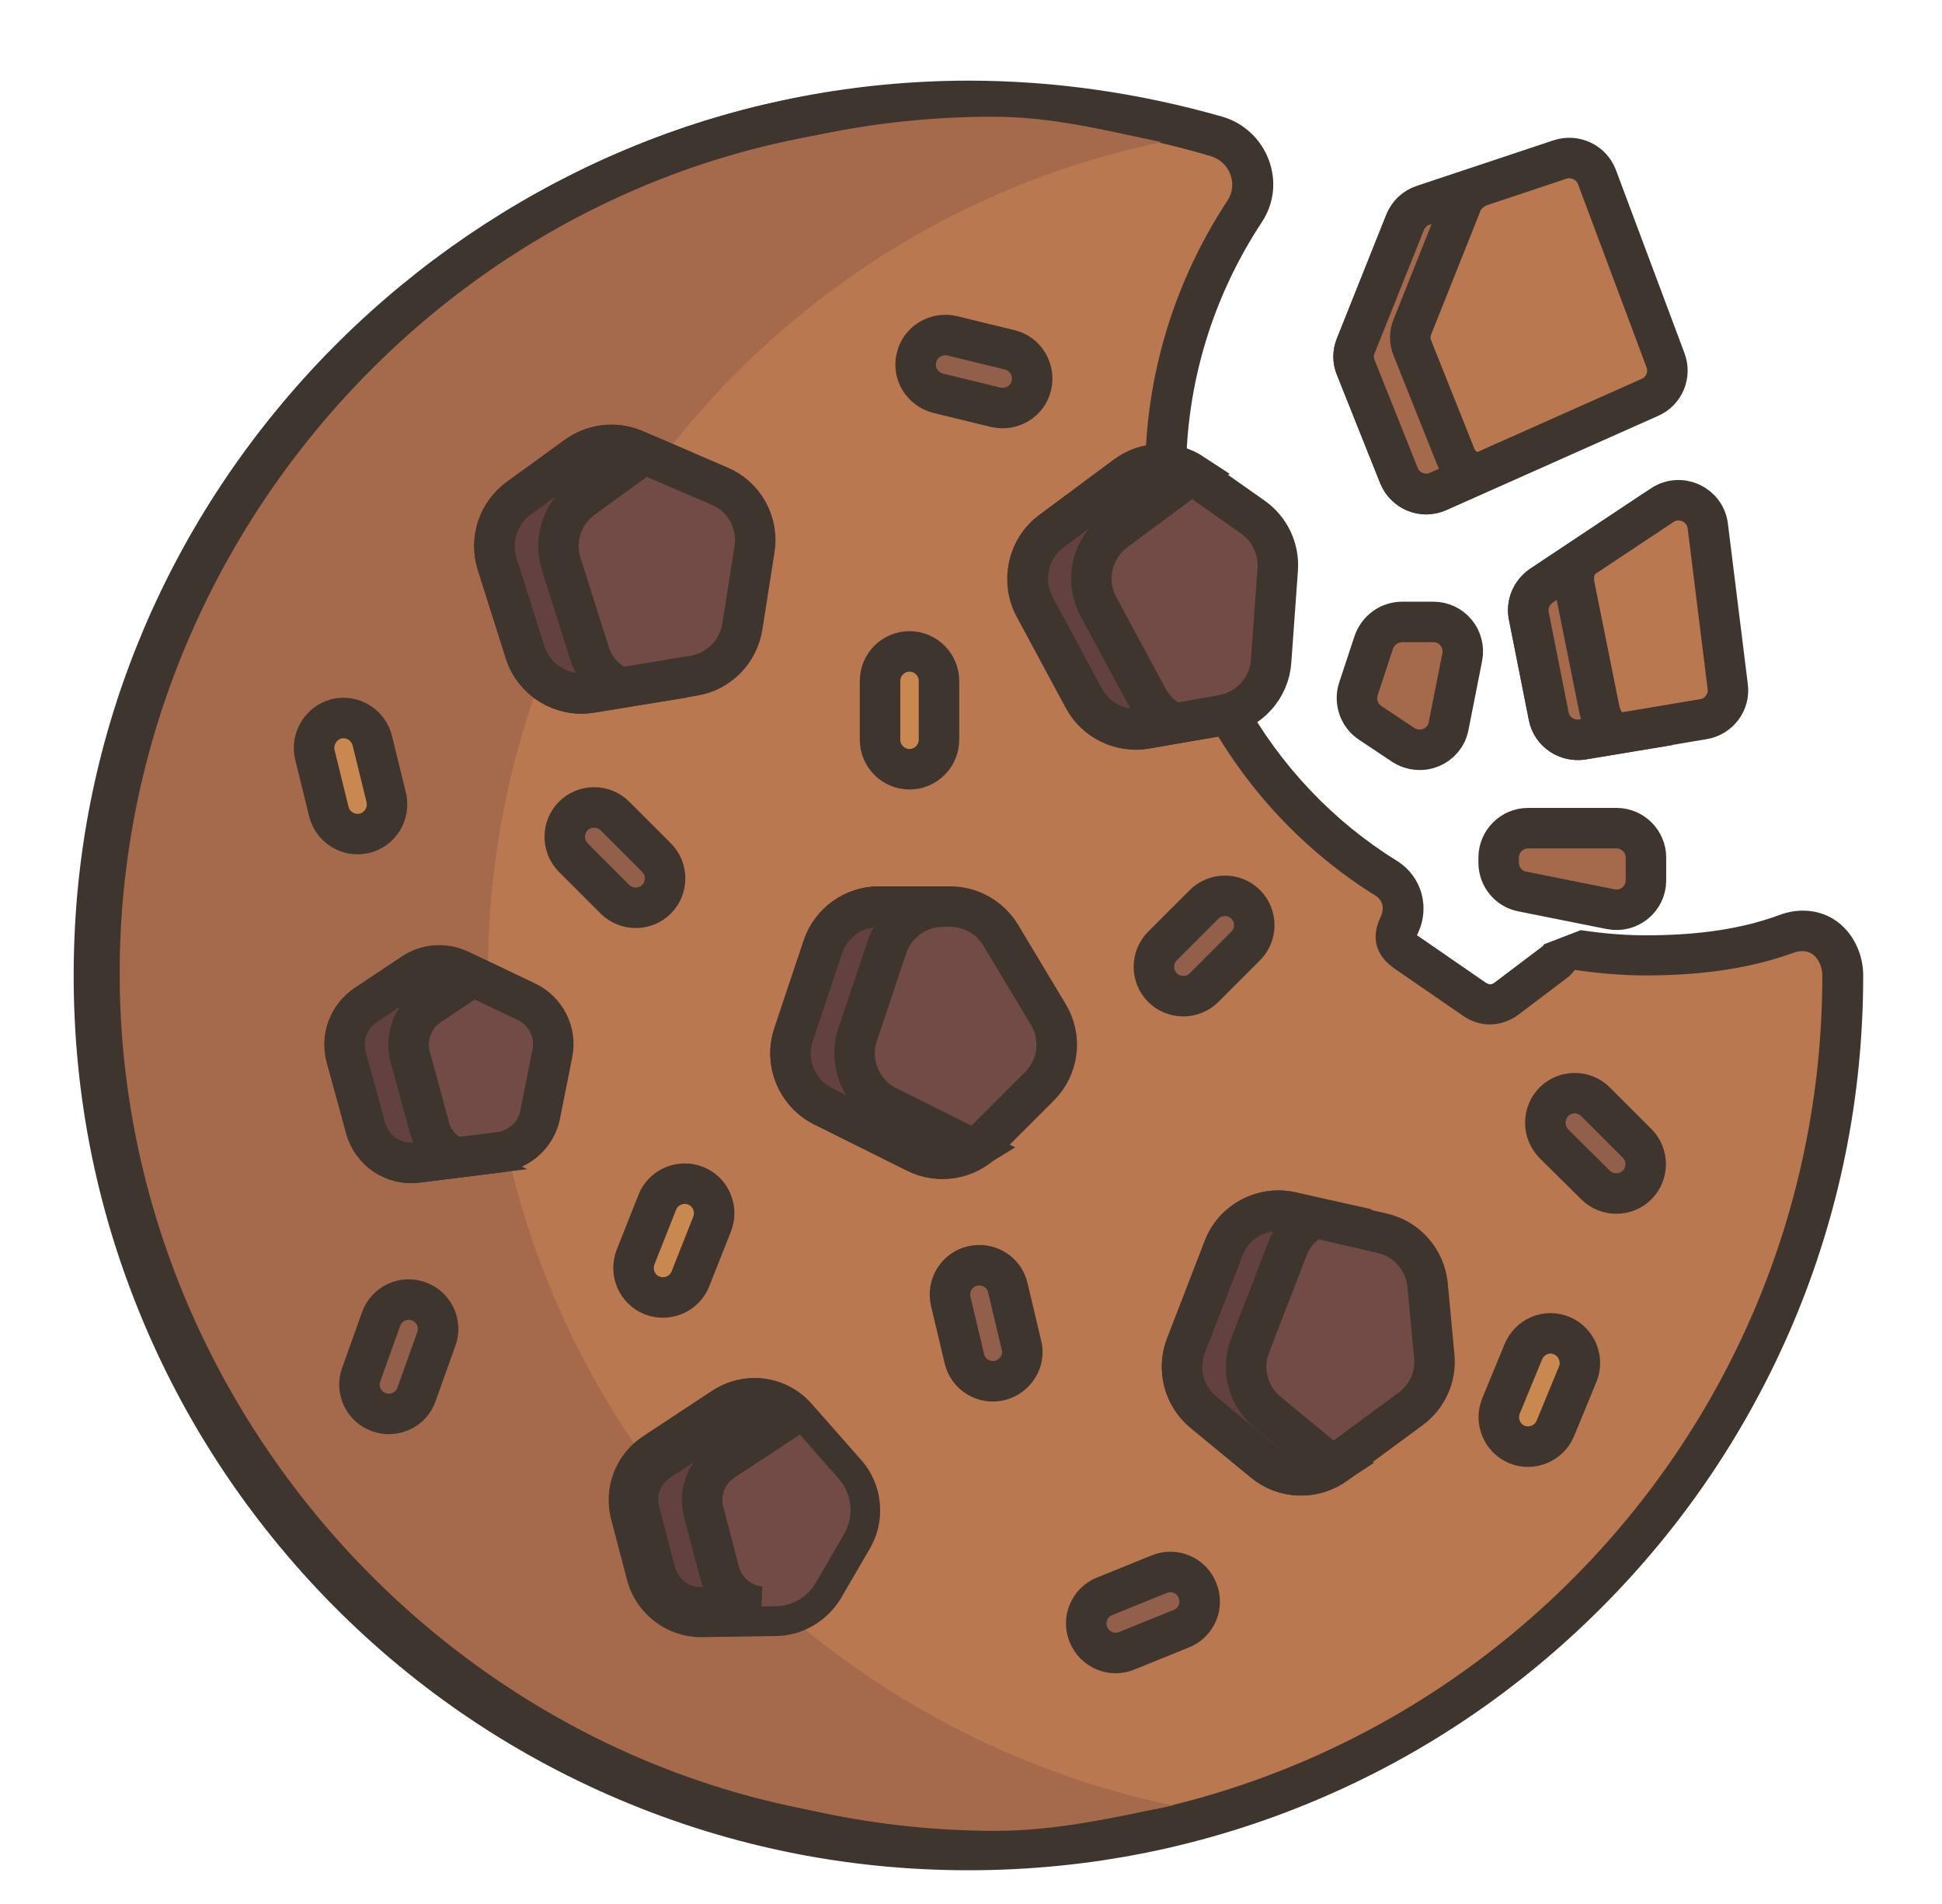
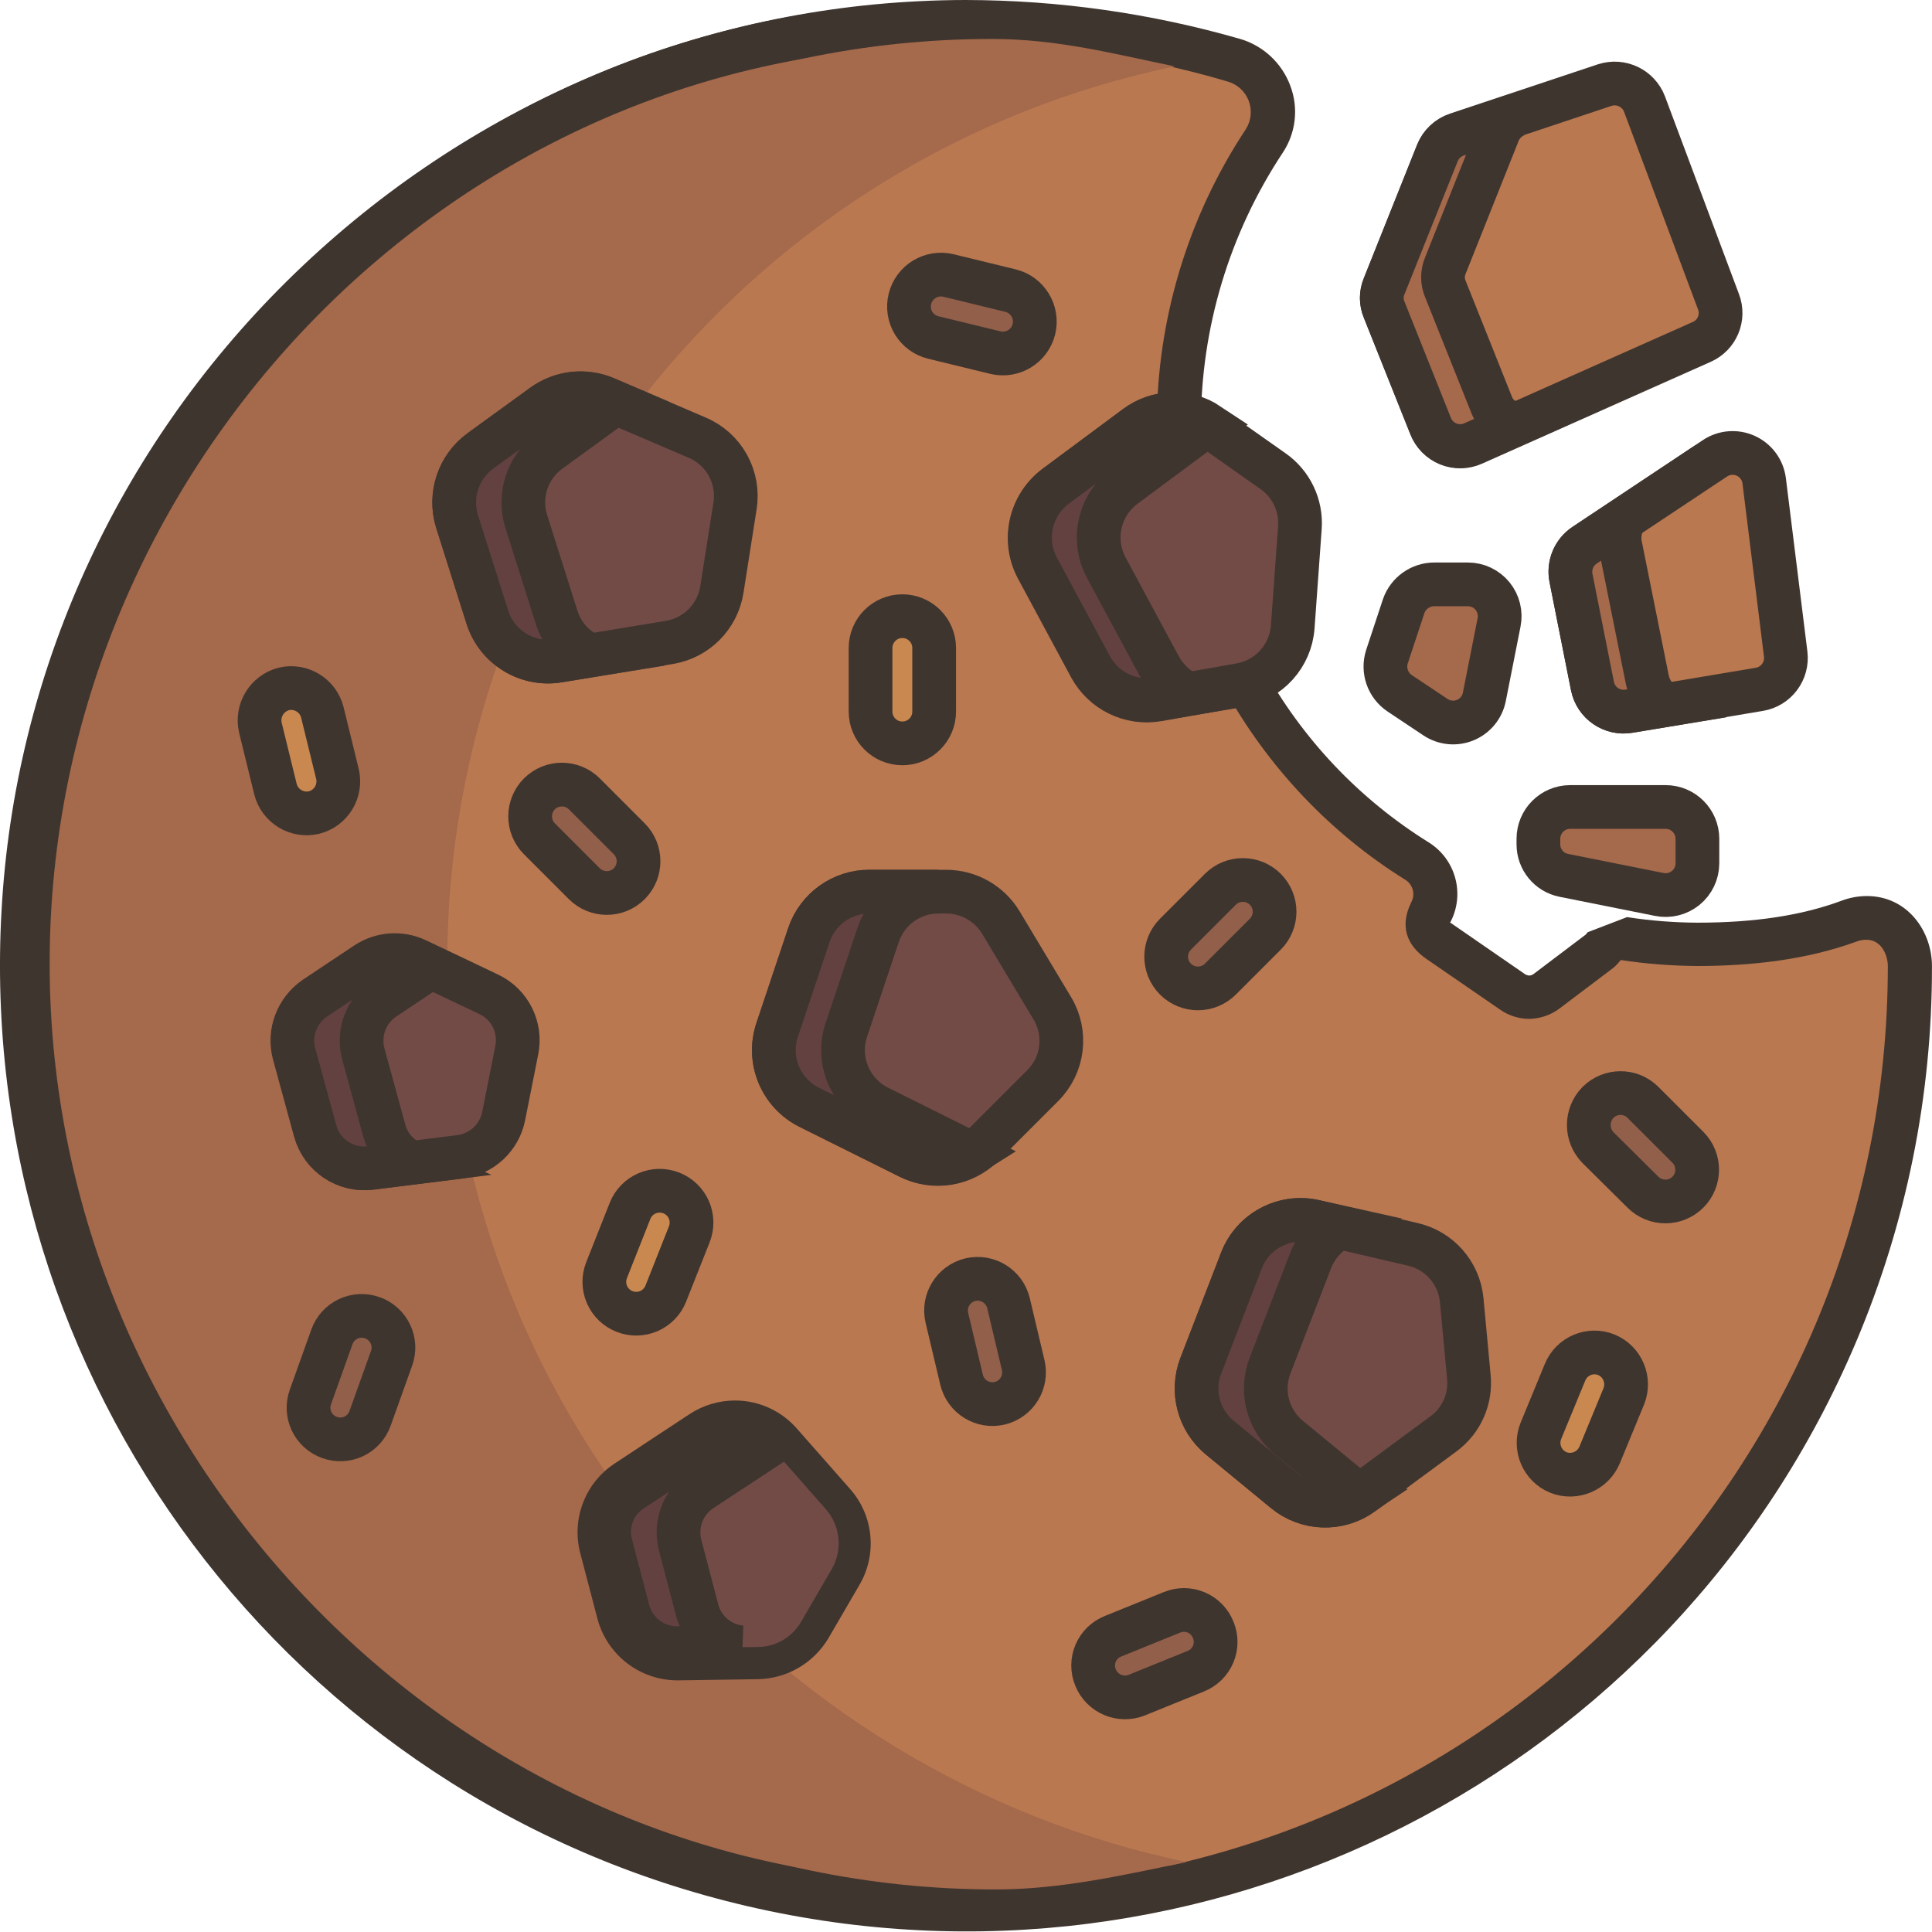
- <svg xmlns="http://www.w3.org/2000/svg" version="1.1" id="Layer_1" x="0px" y="0px" viewBox="-167 116.1 527.4 516.9" style="enable-background:new -167 116.1 527.4 516.9;" xml:space="preserve">
-   <style type="text/css">
- 	.st0{fill:#B97850;}
- 	.st1{fill:#3F352F;}
- 	.st2{fill:#A5694B;stroke:#3F352F;stroke-width:11;stroke-miterlimit:10;}
- 	.st3{fill:#A5694B;}
- 	.st4{fill:#734B46;stroke:#3F352F;stroke-width:11;stroke-miterlimit:10;}
- 	.st5{fill:#734B46;}
- 	.st6{fill:#644141;stroke:#3F352F;stroke-width:11;stroke-miterlimit:10;}
- 	.st7{fill:#C98850;stroke:#3F352F;stroke-width:11;stroke-miterlimit:10;}
- 	.st8{fill:#925F4A;stroke:#3F352F;stroke-width:11;stroke-miterlimit:10;}
- 	.st9{fill:#B97850;stroke:#3F352F;stroke-width:11;stroke-miterlimit:10;}
- </style>
-   <g>
-     <g>
-       <g>
-         <g>
-           <path class="st0" d="M96,618.5c-33.2,0-65.4-6.7-95.6-20c-29.1-12.8-55.1-31.1-77-54.3c-21.9-23.2-38.7-50.1-49.9-79.8      c-11.6-30.9-16.5-63.6-14.6-97c3.3-58.2,28.2-113.1,70.2-154.7c42-41.6,97.2-66,155.4-68.8c3.8-0.2,7.7-0.3,11.6-0.3      c22.8,0,45.5,3.3,67.4,9.8c4.1,1.2,7.5,4.4,9,8.4c1.5,4,1,8.3-1.4,11.9c-14,21.3-21.5,46-21.5,71.5c0,22.4,5.6,44.4,16.3,63.7      c10.5,18.9,25.5,34.8,43.6,46c5.2,3.2,5.4,8.9,3.5,12.8c-1.6,3.2-1.1,5.2,2,7.3l18.6,12.8c1.2,0.8,2.7,1.3,4.1,1.3      c1.6,0,3.1-0.5,4.4-1.5l13.5-10.2c0.1-0.1,0.4-0.4,0.6-0.7l0.4-0.5l5-1.9c7,1,12.9,1.5,18.4,1.5c15,0,27.5-1.9,38.1-5.8      c1.5-0.6,3.1-0.9,4.5-0.9c6.8,0,10.9,6.2,10.9,12.1c0,63.4-24.7,123.1-69.6,167.9C219.1,593.8,159.4,618.5,96,618.5z" />
-           <path class="st1" d="M96,149c22.9,0,44.9,3.3,65.8,9.5c5.1,1.5,7.5,7.5,4.6,12c-14.1,21.4-22.4,47-22.4,74.5      c0,48,24.6,90.7,62.5,114.3c2.7,1.7,2.1,4.4,1.5,5.7c-2.8,5.7-1.4,10.6,3.8,14.2l18.6,12.8c2.2,1.5,4.7,2.3,7.2,2.3      c2.7,0,5.4-0.9,7.7-2.6l13.5-10.2c0.8-0.6,1.3-1.3,1.9-2c6.3,0.9,12.7,1.5,19.2,1.5c13.9,0,27.6-1.6,40-6.1      c1-0.4,1.8-0.5,2.6-0.5c4,0,5.4,4.2,5.4,6.6c0,128.1-103.9,232-232,232c-132.6,0-239.2-111.2-231.6-245.4      C-129,250.2-32.8,154.9,84.7,149.3C88.5,149.1,92.3,149,96,149 M96,138L96,138c-3.9,0-7.9,0.1-11.8,0.3      c-59.6,2.9-116,27.9-159,70.4c-43,42.6-68.5,98.8-71.8,158.3c-1.9,34.2,3.1,67.6,15,99.2c11.4,30.4,28.6,57.9,51,81.7      c22.5,23.8,49,42.5,78.8,55.6C29.1,617.1,62,624,96,624c32.8,0,64.6-6.4,94.6-19.1c28.9-12.2,54.9-29.8,77.2-52.1      s39.8-48.3,52.1-77.2c12.7-30,19.1-61.8,19.1-94.6c0-8.7-6.1-17.6-16.4-17.6c-2.1,0-4.3,0.4-6.4,1.2c-10,3.7-21.8,5.5-36.2,5.5      c-5.3,0-10.9-0.4-17.7-1.4l-9.9,3.8c-0.2,0.2-0.3,0.4-0.4,0.5c0,0-0.1,0.1-0.1,0.1l-13.1,9.9c-0.4,0.3-0.8,0.4-1.1,0.4      c-0.3,0-0.6-0.1-1-0.3L218,370.2c-0.1-0.1-0.2-0.1-0.2-0.2c0,0,0-0.1,0.1-0.1c3.6-7.3,1.3-15.7-5.5-20      c-17.3-10.7-31.7-25.9-41.7-44c-10.2-18.5-15.6-39.5-15.6-61c0-24.4,7.1-48,20.6-68.5c3.3-5,4-11.1,1.9-16.8      c-2.1-5.7-6.8-10.1-12.6-11.8C142.6,141.4,119.4,138,96,138L96,138z" />
-         </g>
-       </g>
-     </g>
-     <g>
-       <g>
-         <path class="st2" d="M-44,380.4c0-111.9,79.9-209.3,185-231.4c-15.5-3.3-31.5-5-48-5c-128.1,0-233,108-233,236.4     C-140,508.9-34.1,617,94,617c16.5,0,32.5-1.7,48-5C36.9,589.8-44,492.4-44,380.4z" />
-       </g>
-     </g>
-     <g>
-       <g>
-         <path class="st3" d="M-34.5,380.4c0-110.2,77.9-203.9,183-225.7c-15.5-3.2-29.5-6.9-46-6.9c-128.1,0-233,106.3-233,232.7     c0,126.4,105.9,232.8,234,232.8c16.5,0,32.5-3.7,48-6.9C46.4,584.5-34.5,490.6-34.5,380.4z" />
-       </g>
-     </g>
-     <g>
-       <g>
-         <path class="st4" d="M56.5,373.2l-8,23.9c-2.5,7.6,0.9,15.8,8,19.4l25.3,12.6c6.2,3.1,13.6,1.9,18.5-3l15-15     c5.2-5.2,6.2-13.2,2.4-19.5l-12.9-21.5c-2.9-4.8-8.1-7.8-13.7-7.8H71.7C64.8,362.3,58.7,366.7,56.5,373.2z" />
-       </g>
-     </g>
-     <g>
-       <g>
-         <path class="st4" d="M-32,269.2l7.6,24c2.4,7.6,10,12.3,17.9,11l27.9-4.6c6.8-1.1,12.1-6.5,13.2-13.3l3.3-21     c1.2-7.2-2.8-14.4-9.5-17.2l-23.1-9.9c-5.2-2.2-11.1-1.5-15.7,1.8l-15.7,11.4C-31.7,255.5-34.1,262.6-32,269.2z" />
-       </g>
-     </g>
-     <g>
-       <g>
-         <path class="st4" d="M138.7,245.4l-20.2,15c-6.4,4.7-8.3,13.5-4.6,20.5l13.4,24.9c3.3,6.1,10.1,9.3,16.8,8.2l20.9-3.7     c7.2-1.3,12.7-7.3,13.2-14.6l1.8-25c0.4-5.6-2.2-11-6.8-14.2l-15.9-11.2C151.8,241.2,144.3,241.3,138.7,245.4z" />
-       </g>
-     </g>
-     <g>
-       <g>
-         <path class="st4" d="M-72.9,403.1l5.3,19.4c1.7,6.1,7.6,10.1,13.9,9.3l22.4-2.8c5.5-0.7,9.9-4.8,11-10.2l3.3-16.6     c1.2-5.8-1.8-11.6-7.1-14.1l-18.1-8.6c-4.1-1.9-8.8-1.6-12.6,0.9l-12.9,8.6C-72.2,392.1-74.4,397.8-72.9,403.1z" />
-       </g>
-     </g>
-     <g>
-       <g>
-         <path class="st4" d="M208.3,451l-24.5-5.7c-7.8-1.8-15.7,2.4-18.5,9.8l-10.2,26.4c-2.5,6.4-0.6,13.7,4.7,18.1l16.4,13.5     c5.7,4.7,13.8,4.9,19.7,0.5l20.2-14.9c4.5-3.3,7-8.8,6.4-14.4l-1.8-19.3C220,458.2,215.1,452.5,208.3,451z" />
-       </g>
-     </g>
-     <g>
-       <g>
-         <g>
-           <path class="st5" d="M23.4,556.6c-7.6,0-14.3-5.1-16.2-12.5l-4.3-16.4c-1.8-7,1-14.4,7-18.3L28.7,497c2.7-1.8,5.9-2.7,9.2-2.7      c4.8,0,9.4,2.1,12.6,5.7l13.3,15.1c4.8,5.4,5.5,13.3,1.9,19.5L57.9,548c-2.9,5.1-8.4,8.3-14.3,8.3L23.4,556.6z" />
-           <path class="st1" d="M37.9,498.3c3.6,0,7.1,1.5,9.6,4.3l13.3,15.1c3.6,4.1,4.2,10.1,1.5,14.9L54.5,546      c-2.3,3.9-6.4,6.3-10.9,6.3l-20,0.3c-0.1,0-0.1,0-0.2,0c-5.8,0-10.9-3.9-12.3-9.5l-4.3-16.4c-1.4-5.3,0.8-10.9,5.3-13.9      l18.9-12.4C33.1,499,35.5,498.3,37.9,498.3 M37.9,490.3c-4.1,0-8,1.2-11.4,3.4L7.7,506.1c-7.5,4.9-11,14-8.7,22.7l4.3,16.4      c2.4,9.1,10.7,15.5,20.1,15.5l0.3,0l20-0.3c7.3-0.1,14-4.1,17.7-10.3l7.8-13.4c4.5-7.7,3.6-17.5-2.4-24.2l-13.3-15.1      C49.6,492.9,43.9,490.3,37.9,490.3L37.9,490.3z" />
-         </g>
-       </g>
-     </g>
-     <g>
-       <g>
-         <path class="st6" d="M-7,293.2l-7.6-24c-2.1-6.6,0.3-13.7,5.9-17.8L7,240c0.3-0.2,0.7-0.4,1.1-0.6l-2.8-1.2     c-5.2-2.2-11.1-1.5-15.7,1.8l-15.7,11.4c-5.6,4-7.9,11.2-5.9,17.8l7.6,24c2.4,7.6,10,12.3,17.9,11l8-1.3     C-2.5,301-5.7,297.6-7,293.2z" />
-       </g>
-     </g>
-     <g>
-       <g>
-         <path class="st6" d="M144.7,305.7l-13.4-24.9c-3.8-7-1.8-15.7,4.6-20.5l20.2-15c0.3-0.2,0.6-0.3,0.9-0.5     c-5.6-3.7-12.9-3.5-18.2,0.5l-20.2,15c-6.4,4.7-8.3,13.5-4.6,20.5l13.4,24.9c3.3,6.1,10.1,9.3,16.8,8.2l7.7-1.3     C148.9,311.1,146.4,308.8,144.7,305.7z" />
-       </g>
-     </g>
-     <g>
-       <g>
-         <path class="st6" d="M193.6,513.1l-16.4-13.5c-5.3-4.4-7.2-11.7-4.7-18.1l10.2-26.4c1.4-3.7,4.1-6.6,7.4-8.4l-6.3-1.4     c-7.8-1.8-15.7,2.4-18.5,9.8l-10.2,26.4c-2.5,6.4-0.6,13.7,4.7,18.1l16.4,13.5c5.4,4.5,13.1,4.8,19,0.9     C194.6,513.7,194,513.5,193.6,513.1z" />
-       </g>
-     </g>
-     <g>
-       <g>
-         <path class="st6" d="M73.9,416.5c-7.1-3.6-10.5-11.8-8-19.4l8-23.9c2.2-6.5,8.3-10.9,15.2-10.9H71.7c-6.9,0-13,4.4-15.2,10.9     l-8,23.9c-2.5,7.6,0.9,15.8,8,19.4l25.3,12.6c5.1,2.5,10.9,2,15.6-0.9L73.9,416.5z" />
-       </g>
-     </g>
-     <g>
-       <g>
-         <path class="st6" d="M-50.3,422.5l-5.3-19.4c-1.4-5.3,0.7-11,5.3-14l11.7-7.8l-3.6-1.7c-4.1-1.9-8.8-1.6-12.6,0.9l-12.9,8.6     c-4.6,3-6.7,8.7-5.3,14l5.3,19.4c1.7,6.1,7.6,10.1,13.9,9.3l10.4-1.3C-46.6,429-49.3,426.2-50.3,422.5z" />
-       </g>
-     </g>
-     <g>
-       <g>
-         <path class="st6" d="M28.4,543.1l-4.3-16.4c-1.4-5.3,0.8-10.9,5.3-13.9l16.9-11.1c-4.3-3.8-10.5-4.5-15.4-1.3l-18.9,12.4     c-4.6,3-6.8,8.6-5.3,13.9l4.3,16.4c1.5,5.7,6.7,9.6,12.5,9.5l16-0.2C34.3,551.9,29.8,548.3,28.4,543.1z" />
-       </g>
-     </g>
-     <g>
-       <g>
-         <path class="st7" d="M80,325L80,325c-4.4,0-8-3.6-8-8v-16c0-4.4,3.6-8,8-8l0,0c4.4,0,8,3.6,8,8v16C88,321.4,84.4,325,80,325z" />
-       </g>
-     </g>
-     <g>
-       <g>
-         <path class="st8" d="M11.3,360.3L11.3,360.3c-3.1,3.1-8.2,3.1-11.3,0L-11.3,349c-3.1-3.1-3.1-8.2,0-11.3l0,0     c3.1-3.1,8.2-3.1,11.3,0L11.3,349C14.4,352.1,14.4,357.2,11.3,360.3z" />
-       </g>
-     </g>
-     <g>
-       <g>
-         <path class="st7" d="M10.1,467.9L10.1,467.9c-4.1-1.6-6.1-6.3-4.5-10.4l5.9-14.9c1.6-4.1,6.3-6.1,10.4-4.5l0,0     c4.1,1.6,6.1,6.3,4.5,10.4l-5.9,14.9C18.9,467.5,14.2,469.5,10.1,467.9z" />
-       </g>
-     </g>
-     <g>
-       <g>
-         <path class="st8" d="M104.5,491L104.5,491c-4.3,1-8.6-1.6-9.6-5.9l-3.7-15.6c-1-4.3,1.6-8.6,5.9-9.6l0,0c4.3-1,8.6,1.6,9.6,5.9     l3.7,15.6C111.5,485.6,108.8,489.9,104.5,491z" />
-       </g>
-     </g>
-     <g>
-       <g>
-         <path class="st8" d="M128.6,560L128.6,560c-1.7-4.1,0.3-8.8,4.4-10.4l14.8-6c4.1-1.7,8.8,0.3,10.4,4.4l0,0     c1.7,4.1-0.3,8.8-4.4,10.4l-14.8,6C134.9,566.1,130.3,564.1,128.6,560z" />
-       </g>
-     </g>
-     <g>
-       <g>
-         <path class="st8" d="M81.9,213.2L81.9,213.2c1-4.3,5.4-6.9,9.7-5.9l15.6,3.8c4.3,1,6.9,5.4,5.9,9.7l0,0c-1,4.3-5.4,6.9-9.7,5.9     l-15.6-3.8C83.5,221.8,80.8,217.5,81.9,213.2z" />
-       </g>
-     </g>
-     <g>
-       <g>
-         <path class="st8" d="M-64.1,499.6L-64.1,499.6c-4.2-1.5-6.3-6.1-4.8-10.2l5.4-15.1c1.5-4.2,6.1-6.3,10.2-4.8l0,0     c4.2,1.5,6.3,6.1,4.8,10.2l-5.4,15.1C-55.3,498.9-59.9,501.1-64.1,499.6z" />
-       </g>
-     </g>
-     <g>
-       <g>
-         <path class="st7" d="M-75.6,311.3L-75.6,311.3c4.3-1,8.6,1.6,9.7,5.9l3.8,15.5c1,4.3-1.6,8.6-5.9,9.7l0,0c-4.3,1-8.6-1.6-9.7-5.9     l-3.8-15.5C-82.5,316.7-79.8,312.4-75.6,311.3z" />
-       </g>
-     </g>
-     <g>
-       <g>
-         <path class="st8" d="M148.7,384.3L148.7,384.3c-3.1-3.1-3.1-8.2,0-11.3l11.3-11.3c3.1-3.1,8.2-3.1,11.3,0l0,0     c3.1,3.1,3.1,8.2,0,11.3L160,384.3C156.9,387.4,151.8,387.4,148.7,384.3z" />
-       </g>
-     </g>
-     <g>
-       <g>
-         <path class="st8" d="M255,415.3L255,415.3c3.1-3.1,8.2-3.1,11.3,0l11.3,11.3c3.1,3.1,3.1,8.2,0,11.3l0,0c-3.1,3.1-8.2,3.1-11.3,0     L255,426.7C251.9,423.5,251.9,418.5,255,415.3z" />
-       </g>
-     </g>
-     <g>
-       <g>
-         <path class="st7" d="M257.1,478.8L257.1,478.8c4.1,1.7,6,6.4,4.4,10.4l-6.1,14.8c-1.7,4.1-6.4,6-10.4,4.4l0,0     c-4.1-1.7-6-6.4-4.4-10.4l6.1-14.8C248.4,479.1,253,477.1,257.1,478.8z" />
-       </g>
-     </g>
-     <g>
-       <g>
-         <path class="st9" d="M248.2,283.4l5.4,27.2c0.8,4.2,4.9,7,9.2,6.3l32.8-5.5c4.2-0.7,7.2-4.6,6.6-8.9l-5.4-43.5     c-0.7-5.9-7.4-9-12.4-5.7l-32.8,21.8C248.9,277,247.5,280.2,248.2,283.4z" />
-       </g>
-     </g>
-     <g>
-       <g>
-         <path class="st9" d="M223.6,249.6l57.5-25.6c3.9-1.7,5.7-6.2,4.2-10.1l-18.6-49.7c-1.5-4-5.9-6.1-10-4.8l-37.2,12.4     c-2.2,0.7-4,2.4-4.9,4.6L201.2,210c-0.8,1.9-0.8,4,0,5.9l11.7,29.3C214.6,249.5,219.4,251.5,223.6,249.6z" />
-       </g>
-     </g>
-     <g>
-       <g>
-         <path class="st2" d="M213.8,285h8.5c5,0,8.8,4.6,7.8,9.6l-3.7,18.7c-1.1,5.6-7.5,8.2-12.3,5.1l-9-6c-3-2-4.3-5.8-3.2-9.2     l4.2-12.7C207.3,287.2,210.3,285,213.8,285z" />
-       </g>
-     </g>
-     <g>
-       <g>
-         <path class="st2" d="M240,349v1.4c0,3.8,2.7,7.1,6.4,7.8l24,4.8c5,1,9.6-2.8,9.6-7.8V349c0-4.4-3.6-8-8-8h-24     C243.6,341,240,344.6,240,349z" />
-       </g>
-     </g>
-     <g>
-       <g>
-         <path class="st2" d="M228.3,240l-11.7-29.3c-0.8-1.9-0.8-4,0-5.9l13.4-33.6c0.8-1.9,2.3-3.3,4.2-4.2l-14.7,4.9     c-2.2,0.7-4,2.4-4.9,4.6L201.2,210c-0.8,1.9-0.8,4,0,5.9l11.7,29.3c1.7,4.2,6.5,6.2,10.7,4.3l11-4.9     C231.8,244.3,229.4,242.7,228.3,240z" />
-       </g>
-     </g>
-     <g>
-       <g>
-         <path class="st2" d="M267.4,309l-6.8-33.8c-0.5-2.4,0-4.8,1.2-6.8l-10.2,6.8c-2.7,1.8-4,5-3.4,8.2l5.4,27.2     c0.8,4.2,4.9,7,9.2,6.3l9.1-1.5C269.6,314,268,311.7,267.4,309z" />
-       </g>
-     </g>
-   </g>
+ <svg xmlns="http://www.w3.org/2000/svg" id="Layer_1" data-name="Layer 1" viewBox="0 0 485.99 486">
+   <defs>
+     <style>.cls-1,.cls-10{fill:#b97850;}.cls-2{fill:#3f352f;}.cls-3,.cls-4{fill:#a5694b;}.cls-10,.cls-3,.cls-5,.cls-7,.cls-8,.cls-9{stroke:#3f352f;stroke-miterlimit:10;stroke-width:11px;}.cls-5,.cls-6{fill:#734b46;}.cls-7{fill:#644141;}.cls-8{fill:#c98850;}.cls-9{fill:#925f4a;}</style>
+   </defs>
+   <path class="cls-1" d="M263,502.4A236.82,236.82,0,0,1,90.4,428.1,236.38,236.38,0,0,1,25.9,251.3c3.3-58.2,28.2-113.1,70.2-154.7A236.91,236.91,0,0,1,251.5,27.8c3.8-.2,7.7-.3,11.6-.3a236.87,236.87,0,0,1,67.4,9.8,13.94,13.94,0,0,1,9,8.4,12.94,12.94,0,0,1-1.4,11.9,129.87,129.87,0,0,0-21.5,71.5,131.51,131.51,0,0,0,16.3,63.7,125.86,125.86,0,0,0,43.6,46c5.2,3.2,5.4,8.9,3.5,12.8-1.6,3.2-1.1,5.2,2,7.3l18.6,12.8a7.65,7.65,0,0,0,4.1,1.3,7.1,7.1,0,0,0,4.4-1.5l13.5-10.2a5.07,5.07,0,0,0,.6-.7l.4-.5,5-1.9a129.49,129.49,0,0,0,18.4,1.5c15,0,27.5-1.9,38.1-5.8a12.43,12.43,0,0,1,4.5-.9c6.8,0,10.9,6.2,10.9,12.1A237.29,237.29,0,0,1,263,502.4Z" transform="translate(-20.01 -21.9)" />
+   <path class="cls-2" d="M263,32.9a230.58,230.58,0,0,1,65.8,9.5,8,8,0,0,1,4.6,12A135,135,0,0,0,311,128.9c0,48,24.6,90.7,62.5,114.3a4.26,4.26,0,0,1,1.5,5.7c-2.8,5.7-1.4,10.6,3.8,14.2l18.6,12.8a12.81,12.81,0,0,0,7.2,2.3,13,13,0,0,0,7.7-2.6l13.5-10.2a11.9,11.9,0,0,0,1.9-2,135.6,135.6,0,0,0,19.2,1.5c13.9,0,27.6-1.6,40-6.1a6.61,6.61,0,0,1,2.6-.5c4,0,5.4,4.2,5.4,6.6,0,128.1-103.9,232-232,232-132.6,0-239.2-111.2-231.6-245.4C38,134.1,134.2,38.8,251.7,33.2c3.8-.2,7.6-.3,11.3-.3m0-11h0c-3.9,0-7.9.1-11.8.3-59.6,2.9-116,27.9-159,70.4S23.7,191.4,20.4,250.9A243.08,243.08,0,0,0,486.9,359.5,241.2,241.2,0,0,0,506,264.9c0-8.7-6.1-17.6-16.4-17.6a18.12,18.12,0,0,0-6.4,1.2c-10,3.7-21.8,5.5-36.2,5.5a119.24,119.24,0,0,1-17.7-1.4l-9.9,3.8c-.2.2-.3.4-.4.5l-.1.1-13.1,9.9a1.86,1.86,0,0,1-1.1.4,2.24,2.24,0,0,1-1-.3L385,254.1c-.1-.1-.2-.1-.2-.2a.1.1,0,0,1,.1-.1,15.28,15.28,0,0,0-5.5-20,119.86,119.86,0,0,1-41.7-44,126.36,126.36,0,0,1-15.6-61,124,124,0,0,1,20.6-68.5,18.52,18.52,0,0,0,1.9-16.8A19.25,19.25,0,0,0,332,31.7a251.18,251.18,0,0,0-69-9.8Z" transform="translate(-20.01 -21.9)" />
+   <path class="cls-3" d="M123,264.3C123,152.4,202.9,55,308,32.9a229.9,229.9,0,0,0-48-5c-128.1,0-233,108-233,236.4S132.9,500.9,261,500.9a229.9,229.9,0,0,0,48-5C203.9,473.7,123,376.3,123,264.3Z" transform="translate(-20.01 -21.9)" />
+   <path class="cls-4" d="M132.5,264.3c0-110.2,77.9-203.9,183-225.7-15.5-3.2-29.5-6.9-46-6.9-128.1,0-233,106.3-233,232.7s105.9,232.8,234,232.8c16.5,0,32.5-3.7,48-6.9C213.4,468.4,132.5,374.5,132.5,264.3Z" transform="translate(-20.01 -21.9)" />
+   <path class="cls-5" d="M223.5,257.1l-8,23.9a16.06,16.06,0,0,0,8,19.4L248.8,313a16,16,0,0,0,18.5-3l15-15a15.89,15.89,0,0,0,2.4-19.5L271.8,254a16.08,16.08,0,0,0-13.7-7.8H238.7A16,16,0,0,0,223.5,257.1Z" transform="translate(-20.01 -21.9)" />
+   <path class="cls-5" d="M135,153.1l7.6,24a16,16,0,0,0,17.9,11l27.9-4.6a16,16,0,0,0,13.2-13.3l3.3-21a15.93,15.93,0,0,0-9.5-17.2l-23.1-9.9a16.08,16.08,0,0,0-15.7,1.8l-15.7,11.4A16,16,0,0,0,135,153.1Z" transform="translate(-20.01 -21.9)" />
+   <path class="cls-5" d="M305.7,129.3l-20.2,15a16.15,16.15,0,0,0-4.6,20.5l13.4,24.9a16.12,16.12,0,0,0,16.8,8.2l20.9-3.7a16,16,0,0,0,13.2-14.6l1.8-25a15.94,15.94,0,0,0-6.8-14.2l-15.9-11.2A15.6,15.6,0,0,0,305.7,129.3Z" transform="translate(-20.01 -21.9)" />
+   <path class="cls-5" d="M94.1,287l5.3,19.4a12.8,12.8,0,0,0,13.9,9.3l22.4-2.8a12.86,12.86,0,0,0,11-10.2l3.3-16.6a12.76,12.76,0,0,0-7.1-14.1l-18.1-8.6a12.89,12.89,0,0,0-12.6.9l-12.9,8.6A13,13,0,0,0,94.1,287Z" transform="translate(-20.01 -21.9)" />
+   <path class="cls-5" d="M375.3,334.9l-24.5-5.7a15.92,15.92,0,0,0-18.5,9.8l-10.2,26.4a16,16,0,0,0,4.7,18.1L343.2,397a15.93,15.93,0,0,0,19.7.5l20.2-14.9a15.84,15.84,0,0,0,6.4-14.4l-1.8-19.3A15.94,15.94,0,0,0,375.3,334.9Z" transform="translate(-20.01 -21.9)" />
+   <path class="cls-6" d="M190.4,440.5A16.69,16.69,0,0,1,174.2,428l-4.3-16.4a16.82,16.82,0,0,1,7-18.3l18.8-12.4a16.52,16.52,0,0,1,9.2-2.7,16.92,16.92,0,0,1,12.6,5.7L230.8,399a16.75,16.75,0,0,1,1.9,19.5l-7.8,13.4a16.51,16.51,0,0,1-14.3,8.3Z" transform="translate(-20.01 -21.9)" />
+   <path class="cls-2" d="M204.9,382.2a12.84,12.84,0,0,1,9.6,4.3l13.3,15.1a13,13,0,0,1,1.5,14.9l-7.8,13.4a12.64,12.64,0,0,1-10.9,6.3l-20,.3h-.2a12.64,12.64,0,0,1-12.3-9.5l-4.3-16.4a12.84,12.84,0,0,1,5.3-13.9L198,384.3a12.42,12.42,0,0,1,6.9-2.1m0-8a20.87,20.87,0,0,0-11.4,3.4L174.7,390a20.71,20.71,0,0,0-8.7,22.7l4.3,16.4a20.86,20.86,0,0,0,20.1,15.5h.3l20-.3A21.06,21.06,0,0,0,228.4,434l7.8-13.4a20.67,20.67,0,0,0-2.4-24.2l-13.3-15.1a20.65,20.65,0,0,0-15.6-7.1Z" transform="translate(-20.01 -21.9)" />
+   <path class="cls-7" d="M160,177.1l-7.6-24a16,16,0,0,1,5.9-17.8L174,123.9a10.91,10.91,0,0,1,1.1-.6l-2.8-1.2a16.08,16.08,0,0,0-15.7,1.8l-15.7,11.4a16.1,16.1,0,0,0-5.9,17.8l7.6,24a16,16,0,0,0,17.9,11l8-1.3A15.76,15.76,0,0,1,160,177.1Z" transform="translate(-20.01 -21.9)" />
+   <path class="cls-7" d="M311.7,189.6l-13.4-24.9a16.06,16.06,0,0,1,4.6-20.5l20.2-15c.3-.2.6-.3.9-.5a15.78,15.78,0,0,0-18.2.5l-20.2,15a16.15,16.15,0,0,0-4.6,20.5l13.4,24.9a16.12,16.12,0,0,0,16.8,8.2l7.7-1.3A16.52,16.52,0,0,1,311.7,189.6Z" transform="translate(-20.01 -21.9)" />
+   <path class="cls-7" d="M360.6,397l-16.4-13.5a16,16,0,0,1-4.7-18.1L349.7,339a16.08,16.08,0,0,1,7.4-8.4l-6.3-1.4a15.92,15.92,0,0,0-18.5,9.8l-10.2,26.4a16,16,0,0,0,4.7,18.1L343.2,397a15.91,15.91,0,0,0,19,.9A6.08,6.08,0,0,1,360.6,397Z" transform="translate(-20.01 -21.9)" />
+   <path class="cls-7" d="M240.9,300.4a16.06,16.06,0,0,1-8-19.4l8-23.9a16,16,0,0,1,15.2-10.9H238.7a16,16,0,0,0-15.2,10.9l-8,23.9a16.06,16.06,0,0,0,8,19.4L248.8,313a16,16,0,0,0,15.6-.9Z" transform="translate(-20.01 -21.9)" />
+   <path class="cls-7" d="M116.7,306.4,111.4,287a12.83,12.83,0,0,1,5.3-14l11.7-7.8-3.6-1.7a12.89,12.89,0,0,0-12.6.9L99.3,273A12.83,12.83,0,0,0,94,287l5.3,19.4a12.8,12.8,0,0,0,13.9,9.3l10.4-1.3A12.57,12.57,0,0,1,116.7,306.4Z" transform="translate(-20.01 -21.9)" />
+   <path class="cls-7" d="M195.4,427l-4.3-16.4a12.84,12.84,0,0,1,5.3-13.9l16.9-11.1a12.65,12.65,0,0,0-15.4-1.3L179,396.7a12.54,12.54,0,0,0-5.3,13.9L178,427a12.73,12.73,0,0,0,12.5,9.5l16-.2A12.7,12.7,0,0,1,195.4,427Z" transform="translate(-20.01 -21.9)" />
+   <path class="cls-8" d="M247,208.9h0a8,8,0,0,1-8-8v-16a8,8,0,0,1,8-8h0a8,8,0,0,1,8,8v16A8,8,0,0,1,247,208.9Z" transform="translate(-20.01 -21.9)" />
+   <path class="cls-9" d="M178.3,244.2h0a8,8,0,0,1-11.3,0l-11.3-11.3a8,8,0,0,1,0-11.3h0a8,8,0,0,1,11.3,0l11.3,11.3A8,8,0,0,1,178.3,244.2Z" transform="translate(-20.01 -21.9)" />
+   <path class="cls-8" d="M177.1,351.8h0a8,8,0,0,1-4.5-10.4l5.9-14.9a8,8,0,0,1,10.4-4.5h0a8,8,0,0,1,4.5,10.4l-5.9,14.9A8,8,0,0,1,177.1,351.8Z" transform="translate(-20.01 -21.9)" />
+   <path class="cls-9" d="M271.5,374.9h0a8,8,0,0,1-9.6-5.9l-3.7-15.6a8,8,0,0,1,5.9-9.6h0a8,8,0,0,1,9.6,5.9l3.7,15.6A8,8,0,0,1,271.5,374.9Z" transform="translate(-20.01 -21.9)" />
+   <path class="cls-9" d="M295.6,443.9h0a7.91,7.91,0,0,1,4.4-10.4l14.8-6a7.91,7.91,0,0,1,10.4,4.4h0a7.91,7.91,0,0,1-4.4,10.4l-14.8,6A8,8,0,0,1,295.6,443.9Z" transform="translate(-20.01 -21.9)" />
+   <path class="cls-9" d="M248.9,97.1h0a8.05,8.05,0,0,1,9.7-5.9L274.2,95a8.05,8.05,0,0,1,5.9,9.7h0a8.05,8.05,0,0,1-9.7,5.9l-15.6-3.8A8,8,0,0,1,248.9,97.1Z" transform="translate(-20.01 -21.9)" />
+   <path class="cls-9" d="M102.9,383.5h0a7.94,7.94,0,0,1-4.8-10.2l5.4-15.1a7.94,7.94,0,0,1,10.2-4.8h0a7.94,7.94,0,0,1,4.8,10.2l-5.4,15.1A7.94,7.94,0,0,1,102.9,383.5Z" transform="translate(-20.01 -21.9)" />
+   <path class="cls-8" d="M91.4,195.2h0a8.1,8.1,0,0,1,9.7,5.9l3.8,15.5a8.1,8.1,0,0,1-5.9,9.7h0a8.1,8.1,0,0,1-9.7-5.9l-3.8-15.5A8.18,8.18,0,0,1,91.4,195.2Z" transform="translate(-20.01 -21.9)" />
+   <path class="cls-9" d="M315.7,268.2h0a8,8,0,0,1,0-11.3L327,245.6a8,8,0,0,1,11.3,0h0a8,8,0,0,1,0,11.3L327,268.2A8,8,0,0,1,315.7,268.2Z" transform="translate(-20.01 -21.9)" />
+   <path class="cls-9" d="M422,299.2h0a8,8,0,0,1,11.3,0l11.3,11.3a8,8,0,0,1,0,11.3h0a8,8,0,0,1-11.3,0L422,310.6A8.15,8.15,0,0,1,422,299.2Z" transform="translate(-20.01 -21.9)" />
+   <path class="cls-8" d="M424.1,362.7h0a8.07,8.07,0,0,1,4.4,10.4l-6.1,14.8a8.07,8.07,0,0,1-10.4,4.4h0a8.07,8.07,0,0,1-4.4-10.4l6.1-14.8A8,8,0,0,1,424.1,362.7Z" transform="translate(-20.01 -21.9)" />
+   <path class="cls-10" d="M415.2,167.3l5.4,27.2a8,8,0,0,0,9.2,6.3l32.8-5.5a8,8,0,0,0,6.6-8.9l-5.4-43.5a8,8,0,0,0-12.4-5.7L418.6,159A8.05,8.05,0,0,0,415.2,167.3Z" transform="translate(-20.01 -21.9)" />
+   <path class="cls-10" d="M390.6,133.5l57.5-25.6a7.93,7.93,0,0,0,4.2-10.1L433.7,48.1a8.05,8.05,0,0,0-10-4.8L386.5,55.7a8,8,0,0,0-4.9,4.6L368.2,93.9a7.55,7.55,0,0,0,0,5.9l11.7,29.3A7.93,7.93,0,0,0,390.6,133.5Z" transform="translate(-20.01 -21.9)" />
+   <path class="cls-3" d="M380.8,168.9h8.5a8,8,0,0,1,7.8,9.6l-3.7,18.7a8,8,0,0,1-12.3,5.1l-9-6a8.11,8.11,0,0,1-3.2-9.2l4.2-12.7A8.17,8.17,0,0,1,380.8,168.9Z" transform="translate(-20.01 -21.9)" />
+   <path class="cls-3" d="M407,232.9v1.4a7.94,7.94,0,0,0,6.4,7.8l24,4.8a8,8,0,0,0,9.6-7.8v-6.2a8,8,0,0,0-8-8H415A8,8,0,0,0,407,232.9Z" transform="translate(-20.01 -21.9)" />
+   <path class="cls-3" d="M395.3,123.9,383.6,94.6a7.55,7.55,0,0,1,0-5.9L397,55.1a8.2,8.2,0,0,1,4.2-4.2l-14.7,4.9a8,8,0,0,0-4.9,4.6L368.2,93.9a7.55,7.55,0,0,0,0,5.9l11.7,29.3a8,8,0,0,0,10.7,4.3l11-4.9A7.45,7.45,0,0,1,395.3,123.9Z" transform="translate(-20.01 -21.9)" />
+   <path class="cls-3" d="M434.4,192.9l-6.8-33.8a9.44,9.44,0,0,1,1.2-6.8l-10.2,6.8a8,8,0,0,0-3.4,8.2l5.4,27.2a8,8,0,0,0,9.2,6.3l9.1-1.5A9.94,9.94,0,0,1,434.4,192.9Z" transform="translate(-20.01 -21.9)" />
</svg>
